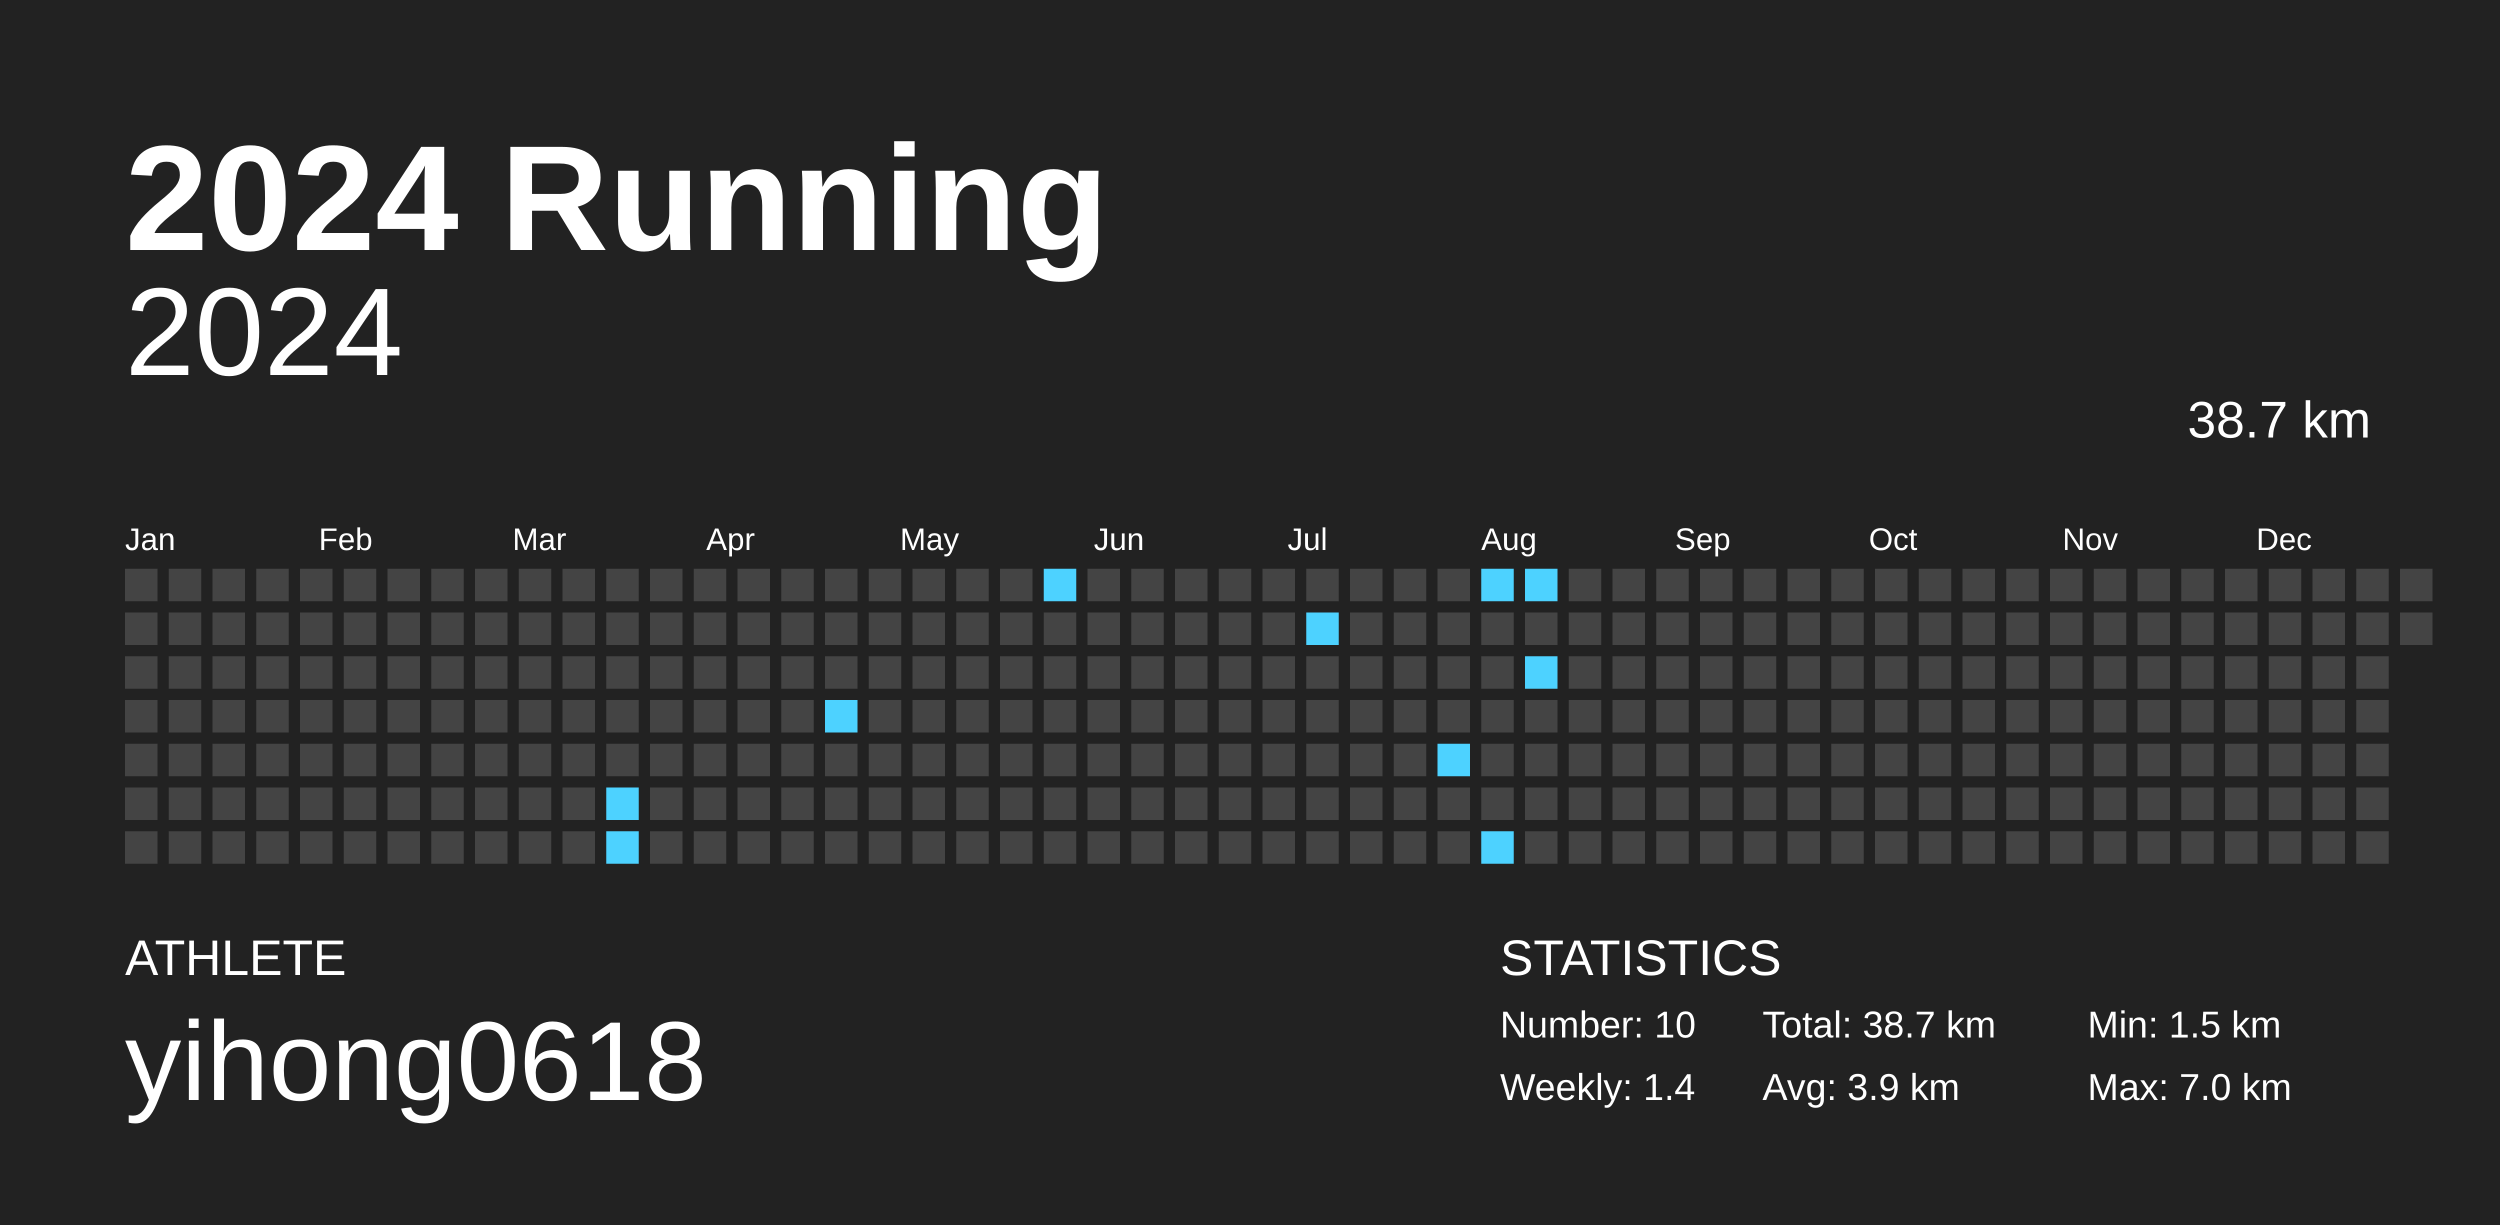
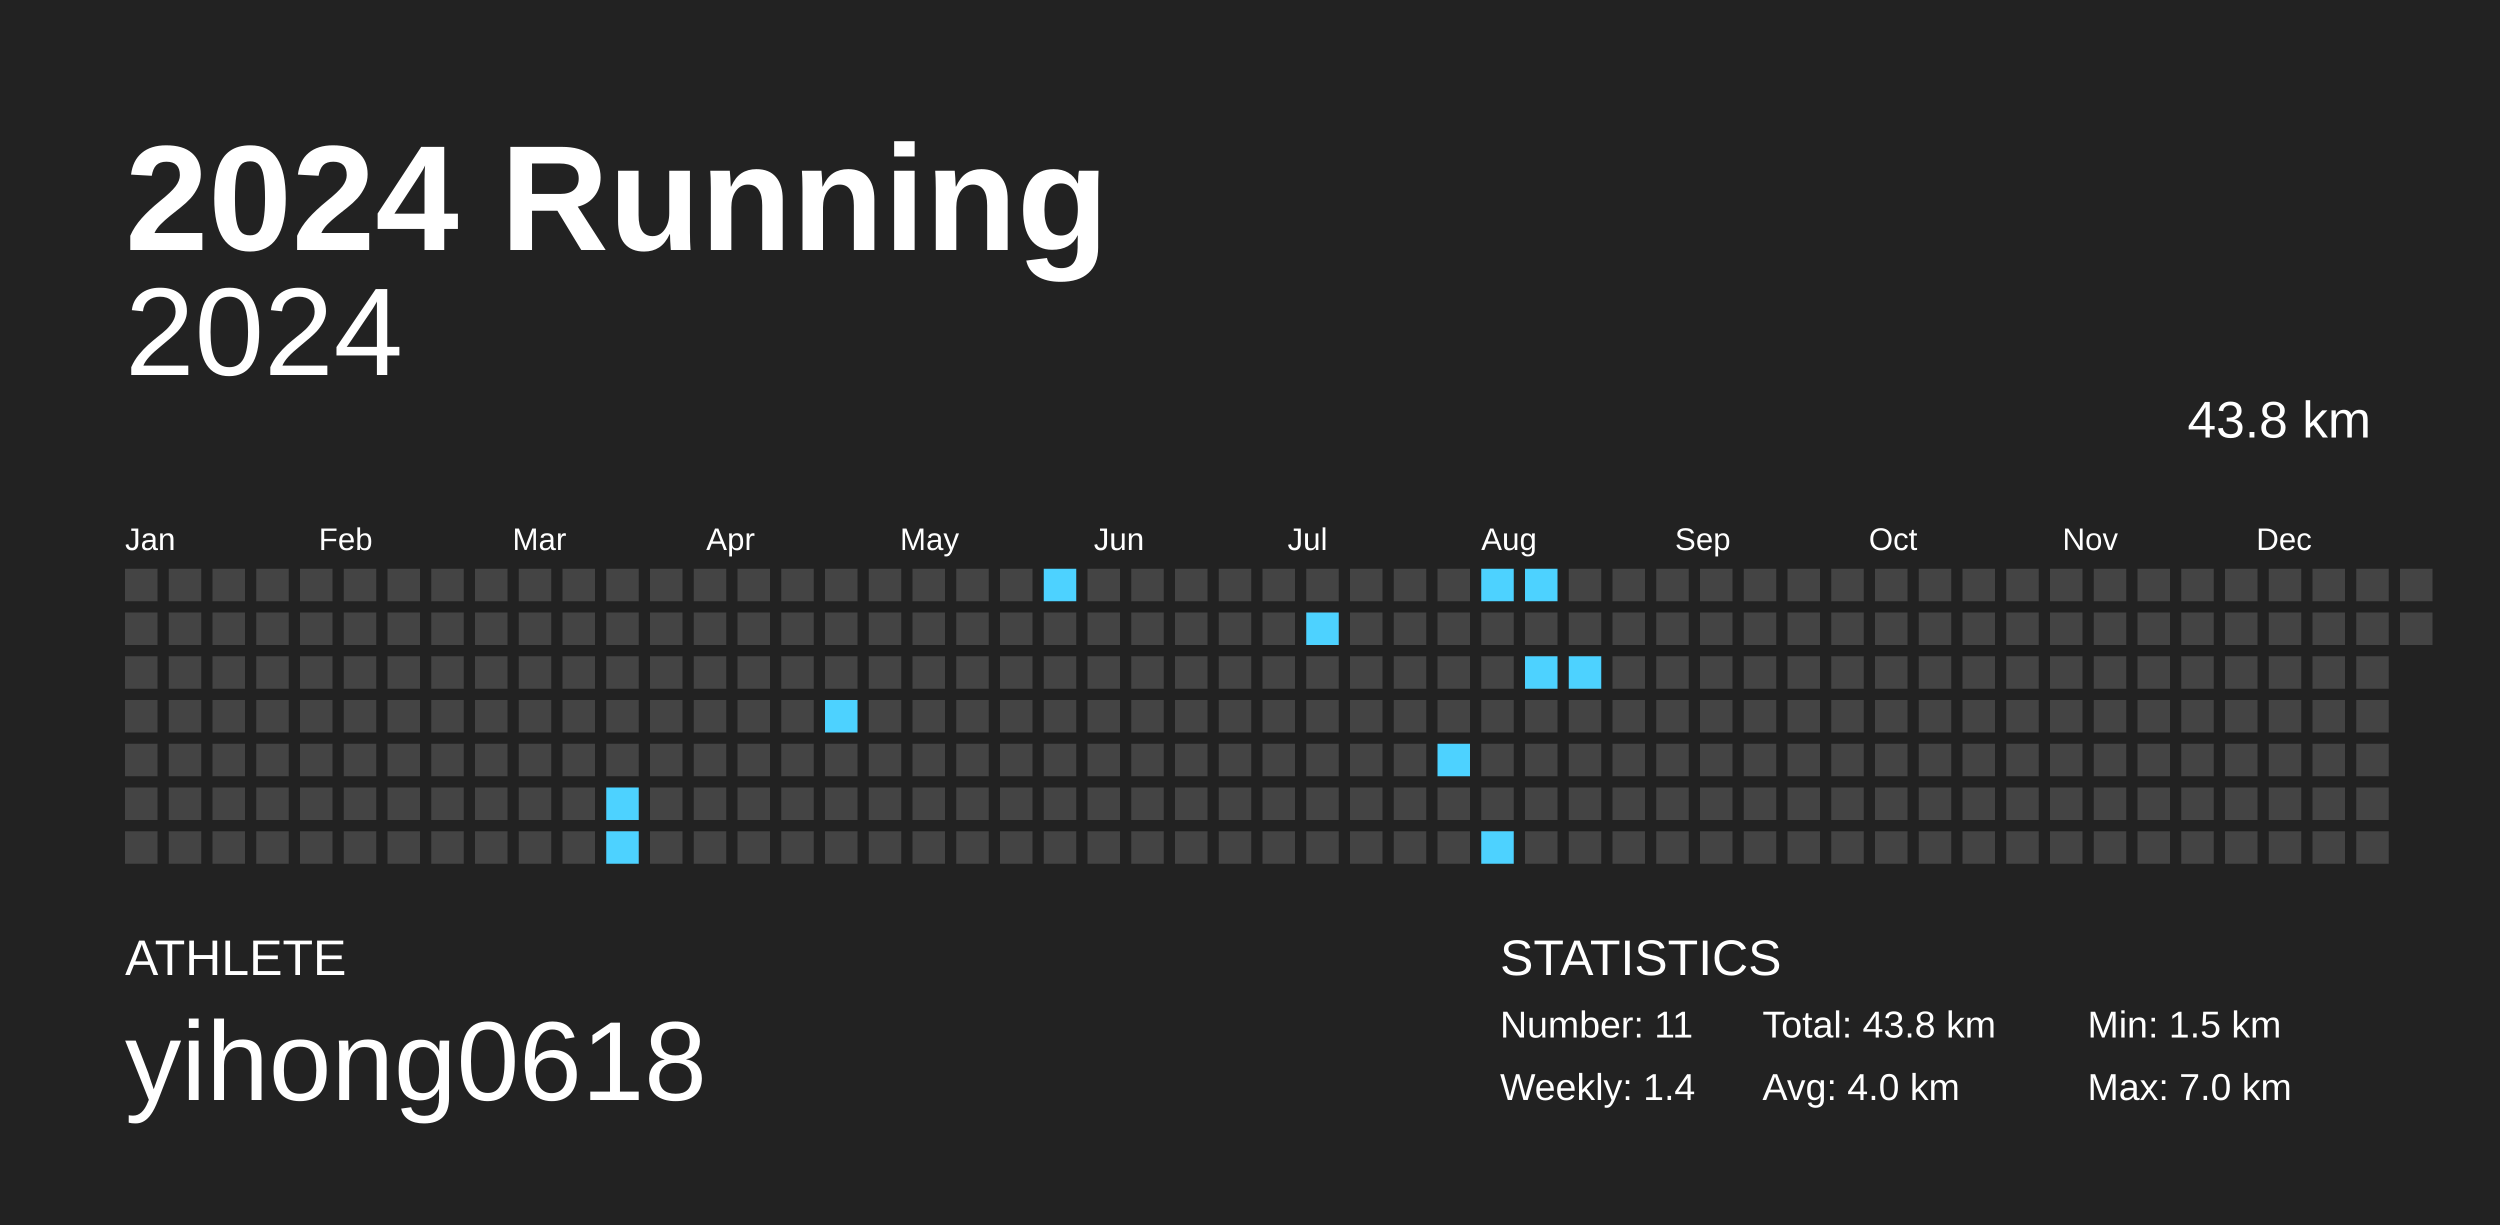
<svg xmlns="http://www.w3.org/2000/svg" baseProfile="full" height="98mm" version="1.1" viewBox="0,0,200,98" width="200mm">
  <defs />
  <rect fill="#222222" height="98" width="200" x="0" y="0" />
  <text fill="#FFFFFF" style="font-size:12px; font-family:Arial; font-weight:bold;" x="10" y="20">2024 Running</text>
  <text fill="#FFFFFF" style="font-size:4px; font-family:Arial" x="10" y="78">ATHLETE</text>
  <text fill="#FFFFFF" style="font-size:9px; font-family:Arial" x="10" y="88">yihong0618</text>
  <text fill="#FFFFFF" style="font-size:4px; font-family:Arial" x="120" y="78">STATISTICS</text>
-   <text fill="#FFFFFF" style="font-size:3px; font-family:Arial" x="120" y="83">Number: 10</text>
+   <text fill="#FFFFFF" style="font-size:3px; font-family:Arial" x="120" y="83">Number: 11</text>
  <text fill="#FFFFFF" style="font-size:3px; font-family:Arial" x="120" y="88">Weekly: 1.4</text>
-   <text fill="#FFFFFF" style="font-size:3px; font-family:Arial" x="141" y="83">Total: 38.7 km</text>
-   <text fill="#FFFFFF" style="font-size:3px; font-family:Arial" x="141" y="88">Avg: 3.9 km</text>
+   <text fill="#FFFFFF" style="font-size:3px; font-family:Arial" x="141" y="83">Total: 43.8 km</text>
+   <text fill="#FFFFFF" style="font-size:3px; font-family:Arial" x="141" y="88">Avg: 4.0 km</text>
  <text fill="#FFFFFF" style="font-size:3px; font-family:Arial" x="167" y="83">Min: 1.5 km</text>
  <text fill="#FFFFFF" style="font-size:3px; font-family:Arial" x="167" y="88">Max: 7.0 km</text>
  <text alignment-baseline="hanging" fill="#FFFFFF" style="font-size:10.0px; font-family:Arial;" x="10" y="30">2024</text>
-   <text alignment-baseline="hanging" fill="#FFFFFF" style="font-size:4.125px; font-family:Arial;" x="175" y="35">38.7 km</text>
+   <text alignment-baseline="hanging" fill="#FFFFFF" style="font-size:4.125px; font-family:Arial;" x="175" y="35">43.8 km</text>
  <text fill="#FFFFFF" style="font-size:2.5px; font-family:Arial" x="10.0" y="44">Jan</text>
  <text fill="#FFFFFF" style="font-size:2.5px; font-family:Arial" x="25.5" y="44">Feb</text>
  <text fill="#FFFFFF" style="font-size:2.5px; font-family:Arial" x="41.0" y="44">Mar</text>
  <text fill="#FFFFFF" style="font-size:2.5px; font-family:Arial" x="56.5" y="44">Apr</text>
  <text fill="#FFFFFF" style="font-size:2.5px; font-family:Arial" x="72.0" y="44">May</text>
  <text fill="#FFFFFF" style="font-size:2.5px; font-family:Arial" x="87.5" y="44">Jun</text>
  <text fill="#FFFFFF" style="font-size:2.5px; font-family:Arial" x="103.0" y="44">Jul</text>
  <text fill="#FFFFFF" style="font-size:2.5px; font-family:Arial" x="118.5" y="44">Aug</text>
  <text fill="#FFFFFF" style="font-size:2.5px; font-family:Arial" x="134.0" y="44">Sep</text>
  <text fill="#FFFFFF" style="font-size:2.5px; font-family:Arial" x="149.5" y="44">Oct</text>
  <text fill="#FFFFFF" style="font-size:2.5px; font-family:Arial" x="165.0" y="44">Nov</text>
  <text fill="#FFFFFF" style="font-size:2.5px; font-family:Arial" x="180.5" y="44">Dec</text>
  <rect fill="#444444" height="2.6" width="2.6" x="10.0" y="45.5" />
  <rect fill="#444444" height="2.6" width="2.6" x="10.0" y="49.0" />
  <rect fill="#444444" height="2.6" width="2.6" x="10.0" y="52.5" />
  <rect fill="#444444" height="2.6" width="2.6" x="10.0" y="56.0" />
  <rect fill="#444444" height="2.6" width="2.6" x="10.0" y="59.5" />
  <rect fill="#444444" height="2.6" width="2.6" x="10.0" y="63.0" />
  <rect fill="#444444" height="2.6" width="2.6" x="10.0" y="66.5" />
  <rect fill="#444444" height="2.6" width="2.6" x="13.5" y="45.5" />
  <rect fill="#444444" height="2.6" width="2.6" x="13.5" y="49.0" />
  <rect fill="#444444" height="2.6" width="2.6" x="13.5" y="52.5" />
  <rect fill="#444444" height="2.6" width="2.6" x="13.5" y="56.0" />
  <rect fill="#444444" height="2.6" width="2.6" x="13.5" y="59.5" />
  <rect fill="#444444" height="2.6" width="2.6" x="13.5" y="63.0" />
  <rect fill="#444444" height="2.6" width="2.6" x="13.5" y="66.5" />
  <rect fill="#444444" height="2.6" width="2.6" x="17.0" y="45.5" />
  <rect fill="#444444" height="2.6" width="2.6" x="17.0" y="49.0" />
  <rect fill="#444444" height="2.6" width="2.6" x="17.0" y="52.5" />
  <rect fill="#444444" height="2.6" width="2.6" x="17.0" y="56.0" />
  <rect fill="#444444" height="2.6" width="2.6" x="17.0" y="59.5" />
  <rect fill="#444444" height="2.6" width="2.6" x="17.0" y="63.0" />
  <rect fill="#444444" height="2.6" width="2.6" x="17.0" y="66.5" />
  <rect fill="#444444" height="2.6" width="2.6" x="20.5" y="45.5" />
  <rect fill="#444444" height="2.6" width="2.6" x="20.5" y="49.0" />
  <rect fill="#444444" height="2.6" width="2.6" x="20.5" y="52.5" />
  <rect fill="#444444" height="2.6" width="2.6" x="20.5" y="56.0" />
  <rect fill="#444444" height="2.6" width="2.6" x="20.5" y="59.5" />
  <rect fill="#444444" height="2.6" width="2.6" x="20.5" y="63.0" />
  <rect fill="#444444" height="2.6" width="2.6" x="20.5" y="66.5" />
  <rect fill="#444444" height="2.6" width="2.6" x="24.0" y="45.5" />
  <rect fill="#444444" height="2.6" width="2.6" x="24.0" y="49.0" />
  <rect fill="#444444" height="2.6" width="2.6" x="24.0" y="52.5" />
  <rect fill="#444444" height="2.6" width="2.6" x="24.0" y="56.0" />
  <rect fill="#444444" height="2.6" width="2.6" x="24.0" y="59.5" />
  <rect fill="#444444" height="2.6" width="2.6" x="24.0" y="63.0" />
  <rect fill="#444444" height="2.6" width="2.6" x="24.0" y="66.5" />
  <rect fill="#444444" height="2.6" width="2.6" x="27.5" y="45.5" />
  <rect fill="#444444" height="2.6" width="2.6" x="27.5" y="49.0" />
  <rect fill="#444444" height="2.6" width="2.6" x="27.5" y="52.5" />
  <rect fill="#444444" height="2.6" width="2.6" x="27.5" y="56.0" />
  <rect fill="#444444" height="2.6" width="2.6" x="27.5" y="59.5" />
  <rect fill="#444444" height="2.6" width="2.6" x="27.5" y="63.0" />
  <rect fill="#444444" height="2.6" width="2.6" x="27.5" y="66.5" />
  <rect fill="#444444" height="2.6" width="2.6" x="31.0" y="45.5" />
  <rect fill="#444444" height="2.6" width="2.6" x="31.0" y="49.0" />
  <rect fill="#444444" height="2.6" width="2.6" x="31.0" y="52.5" />
  <rect fill="#444444" height="2.6" width="2.6" x="31.0" y="56.0" />
  <rect fill="#444444" height="2.6" width="2.6" x="31.0" y="59.5" />
  <rect fill="#444444" height="2.6" width="2.6" x="31.0" y="63.0" />
  <rect fill="#444444" height="2.6" width="2.6" x="31.0" y="66.5" />
  <rect fill="#444444" height="2.6" width="2.6" x="34.5" y="45.5" />
  <rect fill="#444444" height="2.6" width="2.6" x="34.5" y="49.0" />
  <rect fill="#444444" height="2.6" width="2.6" x="34.5" y="52.5" />
  <rect fill="#444444" height="2.6" width="2.6" x="34.5" y="56.0" />
  <rect fill="#444444" height="2.6" width="2.6" x="34.5" y="59.5" />
  <rect fill="#444444" height="2.6" width="2.6" x="34.5" y="63.0" />
  <rect fill="#444444" height="2.6" width="2.6" x="34.5" y="66.5" />
  <rect fill="#444444" height="2.6" width="2.6" x="38.0" y="45.5" />
  <rect fill="#444444" height="2.6" width="2.6" x="38.0" y="49.0" />
  <rect fill="#444444" height="2.6" width="2.6" x="38.0" y="52.5" />
  <rect fill="#444444" height="2.6" width="2.6" x="38.0" y="56.0" />
  <rect fill="#444444" height="2.6" width="2.6" x="38.0" y="59.5" />
  <rect fill="#444444" height="2.6" width="2.6" x="38.0" y="63.0" />
  <rect fill="#444444" height="2.6" width="2.6" x="38.0" y="66.5" />
  <rect fill="#444444" height="2.6" width="2.6" x="41.5" y="45.5" />
  <rect fill="#444444" height="2.6" width="2.6" x="41.5" y="49.0" />
  <rect fill="#444444" height="2.6" width="2.6" x="41.5" y="52.5" />
  <rect fill="#444444" height="2.6" width="2.6" x="41.5" y="56.0" />
  <rect fill="#444444" height="2.6" width="2.6" x="41.5" y="59.5" />
  <rect fill="#444444" height="2.6" width="2.6" x="41.5" y="63.0" />
  <rect fill="#444444" height="2.6" width="2.6" x="41.5" y="66.5" />
  <rect fill="#444444" height="2.6" width="2.6" x="45.0" y="45.5" />
  <rect fill="#444444" height="2.6" width="2.6" x="45.0" y="49.0" />
  <rect fill="#444444" height="2.6" width="2.6" x="45.0" y="52.5" />
  <rect fill="#444444" height="2.6" width="2.6" x="45.0" y="56.0" />
  <rect fill="#444444" height="2.6" width="2.6" x="45.0" y="59.5" />
  <rect fill="#444444" height="2.6" width="2.6" x="45.0" y="63.0" />
  <rect fill="#444444" height="2.6" width="2.6" x="45.0" y="66.5" />
  <rect fill="#444444" height="2.6" width="2.6" x="48.5" y="45.5" />
  <rect fill="#444444" height="2.6" width="2.6" x="48.5" y="49.0" />
  <rect fill="#444444" height="2.6" width="2.6" x="48.5" y="52.5" />
  <rect fill="#444444" height="2.6" width="2.6" x="48.5" y="56.0" />
  <rect fill="#444444" height="2.6" width="2.6" x="48.5" y="59.5" />
  <rect fill="#4dd2ff" height="2.6" width="2.6" x="48.5" y="63.0" />
  <rect fill="#4dd2ff" height="2.6" width="2.6" x="48.5" y="66.5" />
  <rect fill="#444444" height="2.6" width="2.6" x="52.0" y="45.5" />
  <rect fill="#444444" height="2.6" width="2.6" x="52.0" y="49.0" />
  <rect fill="#444444" height="2.6" width="2.6" x="52.0" y="52.5" />
  <rect fill="#444444" height="2.6" width="2.6" x="52.0" y="56.0" />
  <rect fill="#444444" height="2.6" width="2.6" x="52.0" y="59.5" />
  <rect fill="#444444" height="2.6" width="2.6" x="52.0" y="63.0" />
  <rect fill="#444444" height="2.6" width="2.6" x="52.0" y="66.5" />
  <rect fill="#444444" height="2.6" width="2.6" x="55.5" y="45.5" />
  <rect fill="#444444" height="2.6" width="2.6" x="55.5" y="49.0" />
  <rect fill="#444444" height="2.6" width="2.6" x="55.5" y="52.5" />
  <rect fill="#444444" height="2.6" width="2.6" x="55.5" y="56.0" />
  <rect fill="#444444" height="2.6" width="2.6" x="55.5" y="59.5" />
  <rect fill="#444444" height="2.6" width="2.6" x="55.5" y="63.0" />
  <rect fill="#444444" height="2.6" width="2.6" x="55.5" y="66.5" />
  <rect fill="#444444" height="2.6" width="2.6" x="59.0" y="45.5" />
  <rect fill="#444444" height="2.6" width="2.6" x="59.0" y="49.0" />
  <rect fill="#444444" height="2.6" width="2.6" x="59.0" y="52.5" />
  <rect fill="#444444" height="2.6" width="2.6" x="59.0" y="56.0" />
  <rect fill="#444444" height="2.6" width="2.6" x="59.0" y="59.5" />
  <rect fill="#444444" height="2.6" width="2.6" x="59.0" y="63.0" />
  <rect fill="#444444" height="2.6" width="2.6" x="59.0" y="66.5" />
  <rect fill="#444444" height="2.6" width="2.6" x="62.5" y="45.5" />
  <rect fill="#444444" height="2.6" width="2.6" x="62.5" y="49.0" />
  <rect fill="#444444" height="2.6" width="2.6" x="62.5" y="52.5" />
  <rect fill="#444444" height="2.6" width="2.6" x="62.5" y="56.0" />
  <rect fill="#444444" height="2.6" width="2.6" x="62.5" y="59.5" />
  <rect fill="#444444" height="2.6" width="2.6" x="62.5" y="63.0" />
  <rect fill="#444444" height="2.6" width="2.6" x="62.5" y="66.5" />
  <rect fill="#444444" height="2.6" width="2.6" x="66.0" y="45.5" />
  <rect fill="#444444" height="2.6" width="2.6" x="66.0" y="49.0" />
  <rect fill="#444444" height="2.6" width="2.6" x="66.0" y="52.5" />
  <rect fill="#4dd2ff" height="2.6" width="2.6" x="66.0" y="56.0" />
  <rect fill="#444444" height="2.6" width="2.6" x="66.0" y="59.5" />
  <rect fill="#444444" height="2.6" width="2.6" x="66.0" y="63.0" />
  <rect fill="#444444" height="2.6" width="2.6" x="66.0" y="66.5" />
  <rect fill="#444444" height="2.6" width="2.6" x="69.5" y="45.5" />
  <rect fill="#444444" height="2.6" width="2.6" x="69.5" y="49.0" />
  <rect fill="#444444" height="2.6" width="2.6" x="69.5" y="52.5" />
  <rect fill="#444444" height="2.6" width="2.6" x="69.5" y="56.0" />
  <rect fill="#444444" height="2.6" width="2.6" x="69.5" y="59.5" />
  <rect fill="#444444" height="2.6" width="2.6" x="69.5" y="63.0" />
  <rect fill="#444444" height="2.6" width="2.6" x="69.5" y="66.5" />
  <rect fill="#444444" height="2.6" width="2.6" x="73.0" y="45.5" />
  <rect fill="#444444" height="2.6" width="2.6" x="73.0" y="49.0" />
  <rect fill="#444444" height="2.6" width="2.6" x="73.0" y="52.5" />
  <rect fill="#444444" height="2.6" width="2.6" x="73.0" y="56.0" />
  <rect fill="#444444" height="2.6" width="2.6" x="73.0" y="59.5" />
  <rect fill="#444444" height="2.6" width="2.6" x="73.0" y="63.0" />
  <rect fill="#444444" height="2.6" width="2.6" x="73.0" y="66.5" />
  <rect fill="#444444" height="2.6" width="2.6" x="76.5" y="45.5" />
  <rect fill="#444444" height="2.6" width="2.6" x="76.5" y="49.0" />
  <rect fill="#444444" height="2.6" width="2.6" x="76.5" y="52.5" />
  <rect fill="#444444" height="2.6" width="2.6" x="76.5" y="56.0" />
  <rect fill="#444444" height="2.6" width="2.6" x="76.5" y="59.5" />
  <rect fill="#444444" height="2.6" width="2.6" x="76.5" y="63.0" />
  <rect fill="#444444" height="2.6" width="2.6" x="76.5" y="66.5" />
  <rect fill="#444444" height="2.6" width="2.6" x="80.0" y="45.5" />
  <rect fill="#444444" height="2.6" width="2.6" x="80.0" y="49.0" />
  <rect fill="#444444" height="2.6" width="2.6" x="80.0" y="52.5" />
  <rect fill="#444444" height="2.6" width="2.6" x="80.0" y="56.0" />
  <rect fill="#444444" height="2.6" width="2.6" x="80.0" y="59.5" />
  <rect fill="#444444" height="2.6" width="2.6" x="80.0" y="63.0" />
  <rect fill="#444444" height="2.6" width="2.6" x="80.0" y="66.5" />
  <rect fill="#4dd2ff" height="2.6" width="2.6" x="83.5" y="45.5" />
  <rect fill="#444444" height="2.6" width="2.6" x="83.5" y="49.0" />
  <rect fill="#444444" height="2.6" width="2.6" x="83.5" y="52.5" />
  <rect fill="#444444" height="2.6" width="2.6" x="83.5" y="56.0" />
  <rect fill="#444444" height="2.6" width="2.6" x="83.5" y="59.5" />
  <rect fill="#444444" height="2.6" width="2.6" x="83.5" y="63.0" />
  <rect fill="#444444" height="2.6" width="2.6" x="83.5" y="66.5" />
  <rect fill="#444444" height="2.6" width="2.6" x="87.0" y="45.5" />
  <rect fill="#444444" height="2.6" width="2.6" x="87.0" y="49.0" />
  <rect fill="#444444" height="2.6" width="2.6" x="87.0" y="52.5" />
  <rect fill="#444444" height="2.6" width="2.6" x="87.0" y="56.0" />
  <rect fill="#444444" height="2.6" width="2.6" x="87.0" y="59.5" />
  <rect fill="#444444" height="2.6" width="2.6" x="87.0" y="63.0" />
  <rect fill="#444444" height="2.6" width="2.6" x="87.0" y="66.5" />
  <rect fill="#444444" height="2.6" width="2.6" x="90.5" y="45.5" />
  <rect fill="#444444" height="2.6" width="2.6" x="90.5" y="49.0" />
  <rect fill="#444444" height="2.6" width="2.6" x="90.5" y="52.5" />
  <rect fill="#444444" height="2.6" width="2.6" x="90.5" y="56.0" />
  <rect fill="#444444" height="2.6" width="2.6" x="90.5" y="59.5" />
  <rect fill="#444444" height="2.6" width="2.6" x="90.5" y="63.0" />
  <rect fill="#444444" height="2.6" width="2.6" x="90.5" y="66.5" />
  <rect fill="#444444" height="2.6" width="2.6" x="94.0" y="45.5" />
  <rect fill="#444444" height="2.6" width="2.6" x="94.0" y="49.0" />
  <rect fill="#444444" height="2.6" width="2.6" x="94.0" y="52.5" />
  <rect fill="#444444" height="2.6" width="2.6" x="94.0" y="56.0" />
  <rect fill="#444444" height="2.6" width="2.6" x="94.0" y="59.5" />
  <rect fill="#444444" height="2.6" width="2.6" x="94.0" y="63.0" />
  <rect fill="#444444" height="2.6" width="2.6" x="94.0" y="66.5" />
  <rect fill="#444444" height="2.6" width="2.6" x="97.5" y="45.5" />
  <rect fill="#444444" height="2.6" width="2.6" x="97.5" y="49.0" />
  <rect fill="#444444" height="2.6" width="2.6" x="97.5" y="52.5" />
  <rect fill="#444444" height="2.6" width="2.6" x="97.5" y="56.0" />
  <rect fill="#444444" height="2.6" width="2.6" x="97.5" y="59.5" />
  <rect fill="#444444" height="2.6" width="2.6" x="97.5" y="63.0" />
  <rect fill="#444444" height="2.6" width="2.6" x="97.5" y="66.5" />
  <rect fill="#444444" height="2.6" width="2.6" x="101.0" y="45.5" />
  <rect fill="#444444" height="2.6" width="2.6" x="101.0" y="49.0" />
  <rect fill="#444444" height="2.6" width="2.6" x="101.0" y="52.5" />
  <rect fill="#444444" height="2.6" width="2.6" x="101.0" y="56.0" />
  <rect fill="#444444" height="2.6" width="2.6" x="101.0" y="59.5" />
  <rect fill="#444444" height="2.6" width="2.6" x="101.0" y="63.0" />
  <rect fill="#444444" height="2.6" width="2.6" x="101.0" y="66.5" />
  <rect fill="#444444" height="2.6" width="2.6" x="104.5" y="45.5" />
  <rect fill="#4dd2ff" height="2.6" width="2.6" x="104.5" y="49.0" />
  <rect fill="#444444" height="2.6" width="2.6" x="104.5" y="52.5" />
  <rect fill="#444444" height="2.6" width="2.6" x="104.5" y="56.0" />
  <rect fill="#444444" height="2.6" width="2.6" x="104.5" y="59.5" />
  <rect fill="#444444" height="2.6" width="2.6" x="104.5" y="63.0" />
  <rect fill="#444444" height="2.6" width="2.6" x="104.5" y="66.5" />
  <rect fill="#444444" height="2.6" width="2.6" x="108.0" y="45.5" />
  <rect fill="#444444" height="2.6" width="2.6" x="108.0" y="49.0" />
  <rect fill="#444444" height="2.6" width="2.6" x="108.0" y="52.5" />
  <rect fill="#444444" height="2.6" width="2.6" x="108.0" y="56.0" />
  <rect fill="#444444" height="2.6" width="2.6" x="108.0" y="59.5" />
  <rect fill="#444444" height="2.6" width="2.6" x="108.0" y="63.0" />
  <rect fill="#444444" height="2.6" width="2.6" x="108.0" y="66.5" />
  <rect fill="#444444" height="2.6" width="2.6" x="111.5" y="45.5" />
  <rect fill="#444444" height="2.6" width="2.6" x="111.5" y="49.0" />
  <rect fill="#444444" height="2.6" width="2.6" x="111.5" y="52.5" />
  <rect fill="#444444" height="2.6" width="2.6" x="111.5" y="56.0" />
  <rect fill="#444444" height="2.6" width="2.6" x="111.5" y="59.5" />
  <rect fill="#444444" height="2.6" width="2.6" x="111.5" y="63.0" />
  <rect fill="#444444" height="2.6" width="2.6" x="111.5" y="66.5" />
  <rect fill="#444444" height="2.6" width="2.6" x="115.0" y="45.5" />
  <rect fill="#444444" height="2.6" width="2.6" x="115.0" y="49.0" />
  <rect fill="#444444" height="2.6" width="2.6" x="115.0" y="52.5" />
  <rect fill="#444444" height="2.6" width="2.6" x="115.0" y="56.0" />
  <rect fill="#4dd2ff" height="2.6" width="2.6" x="115.0" y="59.5" />
  <rect fill="#444444" height="2.6" width="2.6" x="115.0" y="63.0" />
  <rect fill="#444444" height="2.6" width="2.6" x="115.0" y="66.5" />
  <rect fill="#4dd2ff" height="2.6" width="2.6" x="118.5" y="45.5" />
  <rect fill="#444444" height="2.6" width="2.6" x="118.5" y="49.0" />
  <rect fill="#444444" height="2.6" width="2.6" x="118.5" y="52.5" />
  <rect fill="#444444" height="2.6" width="2.6" x="118.5" y="56.0" />
  <rect fill="#444444" height="2.6" width="2.6" x="118.5" y="59.5" />
  <rect fill="#444444" height="2.6" width="2.6" x="118.5" y="63.0" />
  <rect fill="#4dd2ff" height="2.6" width="2.6" x="118.5" y="66.5" />
  <rect fill="#4dd2ff" height="2.6" width="2.6" x="122.0" y="45.5" />
  <rect fill="#444444" height="2.6" width="2.6" x="122.0" y="49.0" />
  <rect fill="#4dd2ff" height="2.6" width="2.6" x="122.0" y="52.5" />
  <rect fill="#444444" height="2.6" width="2.6" x="122.0" y="56.0" />
  <rect fill="#444444" height="2.6" width="2.6" x="122.0" y="59.5" />
  <rect fill="#444444" height="2.6" width="2.6" x="122.0" y="63.0" />
  <rect fill="#444444" height="2.6" width="2.6" x="122.0" y="66.5" />
  <rect fill="#444444" height="2.6" width="2.6" x="125.5" y="45.5" />
  <rect fill="#444444" height="2.6" width="2.6" x="125.5" y="49.0" />
-   <rect fill="#444444" height="2.6" width="2.6" x="125.5" y="52.5" />
+   <rect fill="#4dd2ff" height="2.6" width="2.6" x="125.5" y="52.5" />
  <rect fill="#444444" height="2.6" width="2.6" x="125.5" y="56.0" />
  <rect fill="#444444" height="2.6" width="2.6" x="125.5" y="59.5" />
  <rect fill="#444444" height="2.6" width="2.6" x="125.5" y="63.0" />
  <rect fill="#444444" height="2.6" width="2.6" x="125.5" y="66.5" />
  <rect fill="#444444" height="2.6" width="2.6" x="129.0" y="45.5" />
  <rect fill="#444444" height="2.6" width="2.6" x="129.0" y="49.0" />
  <rect fill="#444444" height="2.6" width="2.6" x="129.0" y="52.5" />
  <rect fill="#444444" height="2.6" width="2.6" x="129.0" y="56.0" />
  <rect fill="#444444" height="2.6" width="2.6" x="129.0" y="59.5" />
  <rect fill="#444444" height="2.6" width="2.6" x="129.0" y="63.0" />
  <rect fill="#444444" height="2.6" width="2.6" x="129.0" y="66.5" />
  <rect fill="#444444" height="2.6" width="2.6" x="132.5" y="45.5" />
  <rect fill="#444444" height="2.6" width="2.6" x="132.5" y="49.0" />
  <rect fill="#444444" height="2.6" width="2.6" x="132.5" y="52.5" />
  <rect fill="#444444" height="2.6" width="2.6" x="132.5" y="56.0" />
  <rect fill="#444444" height="2.6" width="2.6" x="132.5" y="59.5" />
  <rect fill="#444444" height="2.6" width="2.6" x="132.5" y="63.0" />
  <rect fill="#444444" height="2.6" width="2.6" x="132.5" y="66.5" />
  <rect fill="#444444" height="2.6" width="2.6" x="136.0" y="45.5" />
  <rect fill="#444444" height="2.6" width="2.6" x="136.0" y="49.0" />
  <rect fill="#444444" height="2.6" width="2.6" x="136.0" y="52.5" />
  <rect fill="#444444" height="2.6" width="2.6" x="136.0" y="56.0" />
  <rect fill="#444444" height="2.6" width="2.6" x="136.0" y="59.5" />
  <rect fill="#444444" height="2.6" width="2.6" x="136.0" y="63.0" />
  <rect fill="#444444" height="2.6" width="2.6" x="136.0" y="66.5" />
  <rect fill="#444444" height="2.6" width="2.6" x="139.5" y="45.5" />
  <rect fill="#444444" height="2.6" width="2.6" x="139.5" y="49.0" />
  <rect fill="#444444" height="2.6" width="2.6" x="139.5" y="52.5" />
  <rect fill="#444444" height="2.6" width="2.6" x="139.5" y="56.0" />
  <rect fill="#444444" height="2.6" width="2.6" x="139.5" y="59.5" />
  <rect fill="#444444" height="2.6" width="2.6" x="139.5" y="63.0" />
  <rect fill="#444444" height="2.6" width="2.6" x="139.5" y="66.5" />
  <rect fill="#444444" height="2.6" width="2.6" x="143.0" y="45.5" />
  <rect fill="#444444" height="2.6" width="2.6" x="143.0" y="49.0" />
  <rect fill="#444444" height="2.6" width="2.6" x="143.0" y="52.5" />
  <rect fill="#444444" height="2.6" width="2.6" x="143.0" y="56.0" />
  <rect fill="#444444" height="2.6" width="2.6" x="143.0" y="59.5" />
  <rect fill="#444444" height="2.6" width="2.6" x="143.0" y="63.0" />
  <rect fill="#444444" height="2.6" width="2.6" x="143.0" y="66.5" />
  <rect fill="#444444" height="2.6" width="2.6" x="146.5" y="45.5" />
  <rect fill="#444444" height="2.6" width="2.6" x="146.5" y="49.0" />
  <rect fill="#444444" height="2.6" width="2.6" x="146.5" y="52.5" />
  <rect fill="#444444" height="2.6" width="2.6" x="146.5" y="56.0" />
  <rect fill="#444444" height="2.6" width="2.6" x="146.5" y="59.5" />
  <rect fill="#444444" height="2.6" width="2.6" x="146.5" y="63.0" />
  <rect fill="#444444" height="2.6" width="2.6" x="146.5" y="66.5" />
  <rect fill="#444444" height="2.6" width="2.6" x="150.0" y="45.5" />
  <rect fill="#444444" height="2.6" width="2.6" x="150.0" y="49.0" />
  <rect fill="#444444" height="2.6" width="2.6" x="150.0" y="52.5" />
  <rect fill="#444444" height="2.6" width="2.6" x="150.0" y="56.0" />
  <rect fill="#444444" height="2.6" width="2.6" x="150.0" y="59.5" />
  <rect fill="#444444" height="2.6" width="2.6" x="150.0" y="63.0" />
  <rect fill="#444444" height="2.6" width="2.6" x="150.0" y="66.5" />
  <rect fill="#444444" height="2.6" width="2.6" x="153.5" y="45.5" />
  <rect fill="#444444" height="2.6" width="2.6" x="153.5" y="49.0" />
  <rect fill="#444444" height="2.6" width="2.6" x="153.5" y="52.5" />
  <rect fill="#444444" height="2.6" width="2.6" x="153.5" y="56.0" />
  <rect fill="#444444" height="2.6" width="2.6" x="153.5" y="59.5" />
  <rect fill="#444444" height="2.6" width="2.6" x="153.5" y="63.0" />
  <rect fill="#444444" height="2.6" width="2.6" x="153.5" y="66.5" />
  <rect fill="#444444" height="2.6" width="2.6" x="157.0" y="45.5" />
  <rect fill="#444444" height="2.6" width="2.6" x="157.0" y="49.0" />
  <rect fill="#444444" height="2.6" width="2.6" x="157.0" y="52.5" />
  <rect fill="#444444" height="2.6" width="2.6" x="157.0" y="56.0" />
  <rect fill="#444444" height="2.6" width="2.6" x="157.0" y="59.5" />
  <rect fill="#444444" height="2.6" width="2.6" x="157.0" y="63.0" />
  <rect fill="#444444" height="2.6" width="2.6" x="157.0" y="66.5" />
  <rect fill="#444444" height="2.6" width="2.6" x="160.5" y="45.5" />
  <rect fill="#444444" height="2.6" width="2.6" x="160.5" y="49.0" />
  <rect fill="#444444" height="2.6" width="2.6" x="160.5" y="52.5" />
  <rect fill="#444444" height="2.6" width="2.6" x="160.5" y="56.0" />
  <rect fill="#444444" height="2.6" width="2.6" x="160.5" y="59.5" />
  <rect fill="#444444" height="2.6" width="2.6" x="160.5" y="63.0" />
  <rect fill="#444444" height="2.6" width="2.6" x="160.5" y="66.5" />
  <rect fill="#444444" height="2.6" width="2.6" x="164.0" y="45.5" />
  <rect fill="#444444" height="2.6" width="2.6" x="164.0" y="49.0" />
  <rect fill="#444444" height="2.6" width="2.6" x="164.0" y="52.5" />
  <rect fill="#444444" height="2.6" width="2.6" x="164.0" y="56.0" />
  <rect fill="#444444" height="2.6" width="2.6" x="164.0" y="59.5" />
  <rect fill="#444444" height="2.6" width="2.6" x="164.0" y="63.0" />
  <rect fill="#444444" height="2.6" width="2.6" x="164.0" y="66.5" />
  <rect fill="#444444" height="2.6" width="2.6" x="167.5" y="45.5" />
  <rect fill="#444444" height="2.6" width="2.6" x="167.5" y="49.0" />
  <rect fill="#444444" height="2.6" width="2.6" x="167.5" y="52.5" />
  <rect fill="#444444" height="2.6" width="2.6" x="167.5" y="56.0" />
  <rect fill="#444444" height="2.6" width="2.6" x="167.5" y="59.5" />
  <rect fill="#444444" height="2.6" width="2.6" x="167.5" y="63.0" />
  <rect fill="#444444" height="2.6" width="2.6" x="167.5" y="66.5" />
  <rect fill="#444444" height="2.6" width="2.6" x="171.0" y="45.5" />
  <rect fill="#444444" height="2.6" width="2.6" x="171.0" y="49.0" />
  <rect fill="#444444" height="2.6" width="2.6" x="171.0" y="52.5" />
  <rect fill="#444444" height="2.6" width="2.6" x="171.0" y="56.0" />
  <rect fill="#444444" height="2.6" width="2.6" x="171.0" y="59.5" />
  <rect fill="#444444" height="2.6" width="2.6" x="171.0" y="63.0" />
  <rect fill="#444444" height="2.6" width="2.6" x="171.0" y="66.5" />
  <rect fill="#444444" height="2.6" width="2.6" x="174.5" y="45.5" />
  <rect fill="#444444" height="2.6" width="2.6" x="174.5" y="49.0" />
  <rect fill="#444444" height="2.6" width="2.6" x="174.5" y="52.5" />
  <rect fill="#444444" height="2.6" width="2.6" x="174.5" y="56.0" />
  <rect fill="#444444" height="2.6" width="2.6" x="174.5" y="59.5" />
  <rect fill="#444444" height="2.6" width="2.6" x="174.5" y="63.0" />
  <rect fill="#444444" height="2.6" width="2.6" x="174.5" y="66.5" />
  <rect fill="#444444" height="2.6" width="2.6" x="178.0" y="45.5" />
  <rect fill="#444444" height="2.6" width="2.6" x="178.0" y="49.0" />
  <rect fill="#444444" height="2.6" width="2.6" x="178.0" y="52.5" />
  <rect fill="#444444" height="2.6" width="2.6" x="178.0" y="56.0" />
  <rect fill="#444444" height="2.6" width="2.6" x="178.0" y="59.5" />
  <rect fill="#444444" height="2.6" width="2.6" x="178.0" y="63.0" />
  <rect fill="#444444" height="2.6" width="2.6" x="178.0" y="66.5" />
  <rect fill="#444444" height="2.6" width="2.6" x="181.5" y="45.5" />
  <rect fill="#444444" height="2.6" width="2.6" x="181.5" y="49.0" />
  <rect fill="#444444" height="2.6" width="2.6" x="181.5" y="52.5" />
  <rect fill="#444444" height="2.6" width="2.6" x="181.5" y="56.0" />
  <rect fill="#444444" height="2.6" width="2.6" x="181.5" y="59.5" />
  <rect fill="#444444" height="2.6" width="2.6" x="181.5" y="63.0" />
  <rect fill="#444444" height="2.6" width="2.6" x="181.5" y="66.5" />
  <rect fill="#444444" height="2.6" width="2.6" x="185.0" y="45.5" />
  <rect fill="#444444" height="2.6" width="2.6" x="185.0" y="49.0" />
  <rect fill="#444444" height="2.6" width="2.6" x="185.0" y="52.5" />
  <rect fill="#444444" height="2.6" width="2.6" x="185.0" y="56.0" />
  <rect fill="#444444" height="2.6" width="2.6" x="185.0" y="59.5" />
  <rect fill="#444444" height="2.6" width="2.6" x="185.0" y="63.0" />
  <rect fill="#444444" height="2.6" width="2.6" x="185.0" y="66.5" />
  <rect fill="#444444" height="2.6" width="2.6" x="188.5" y="45.5" />
  <rect fill="#444444" height="2.6" width="2.6" x="188.5" y="49.0" />
  <rect fill="#444444" height="2.6" width="2.6" x="188.5" y="52.5" />
  <rect fill="#444444" height="2.6" width="2.6" x="188.5" y="56.0" />
  <rect fill="#444444" height="2.6" width="2.6" x="188.5" y="59.5" />
  <rect fill="#444444" height="2.6" width="2.6" x="188.5" y="63.0" />
  <rect fill="#444444" height="2.6" width="2.6" x="188.5" y="66.5" />
  <rect fill="#444444" height="2.6" width="2.6" x="192.0" y="45.5" />
  <rect fill="#444444" height="2.6" width="2.6" x="192.0" y="49.0" />
</svg>
